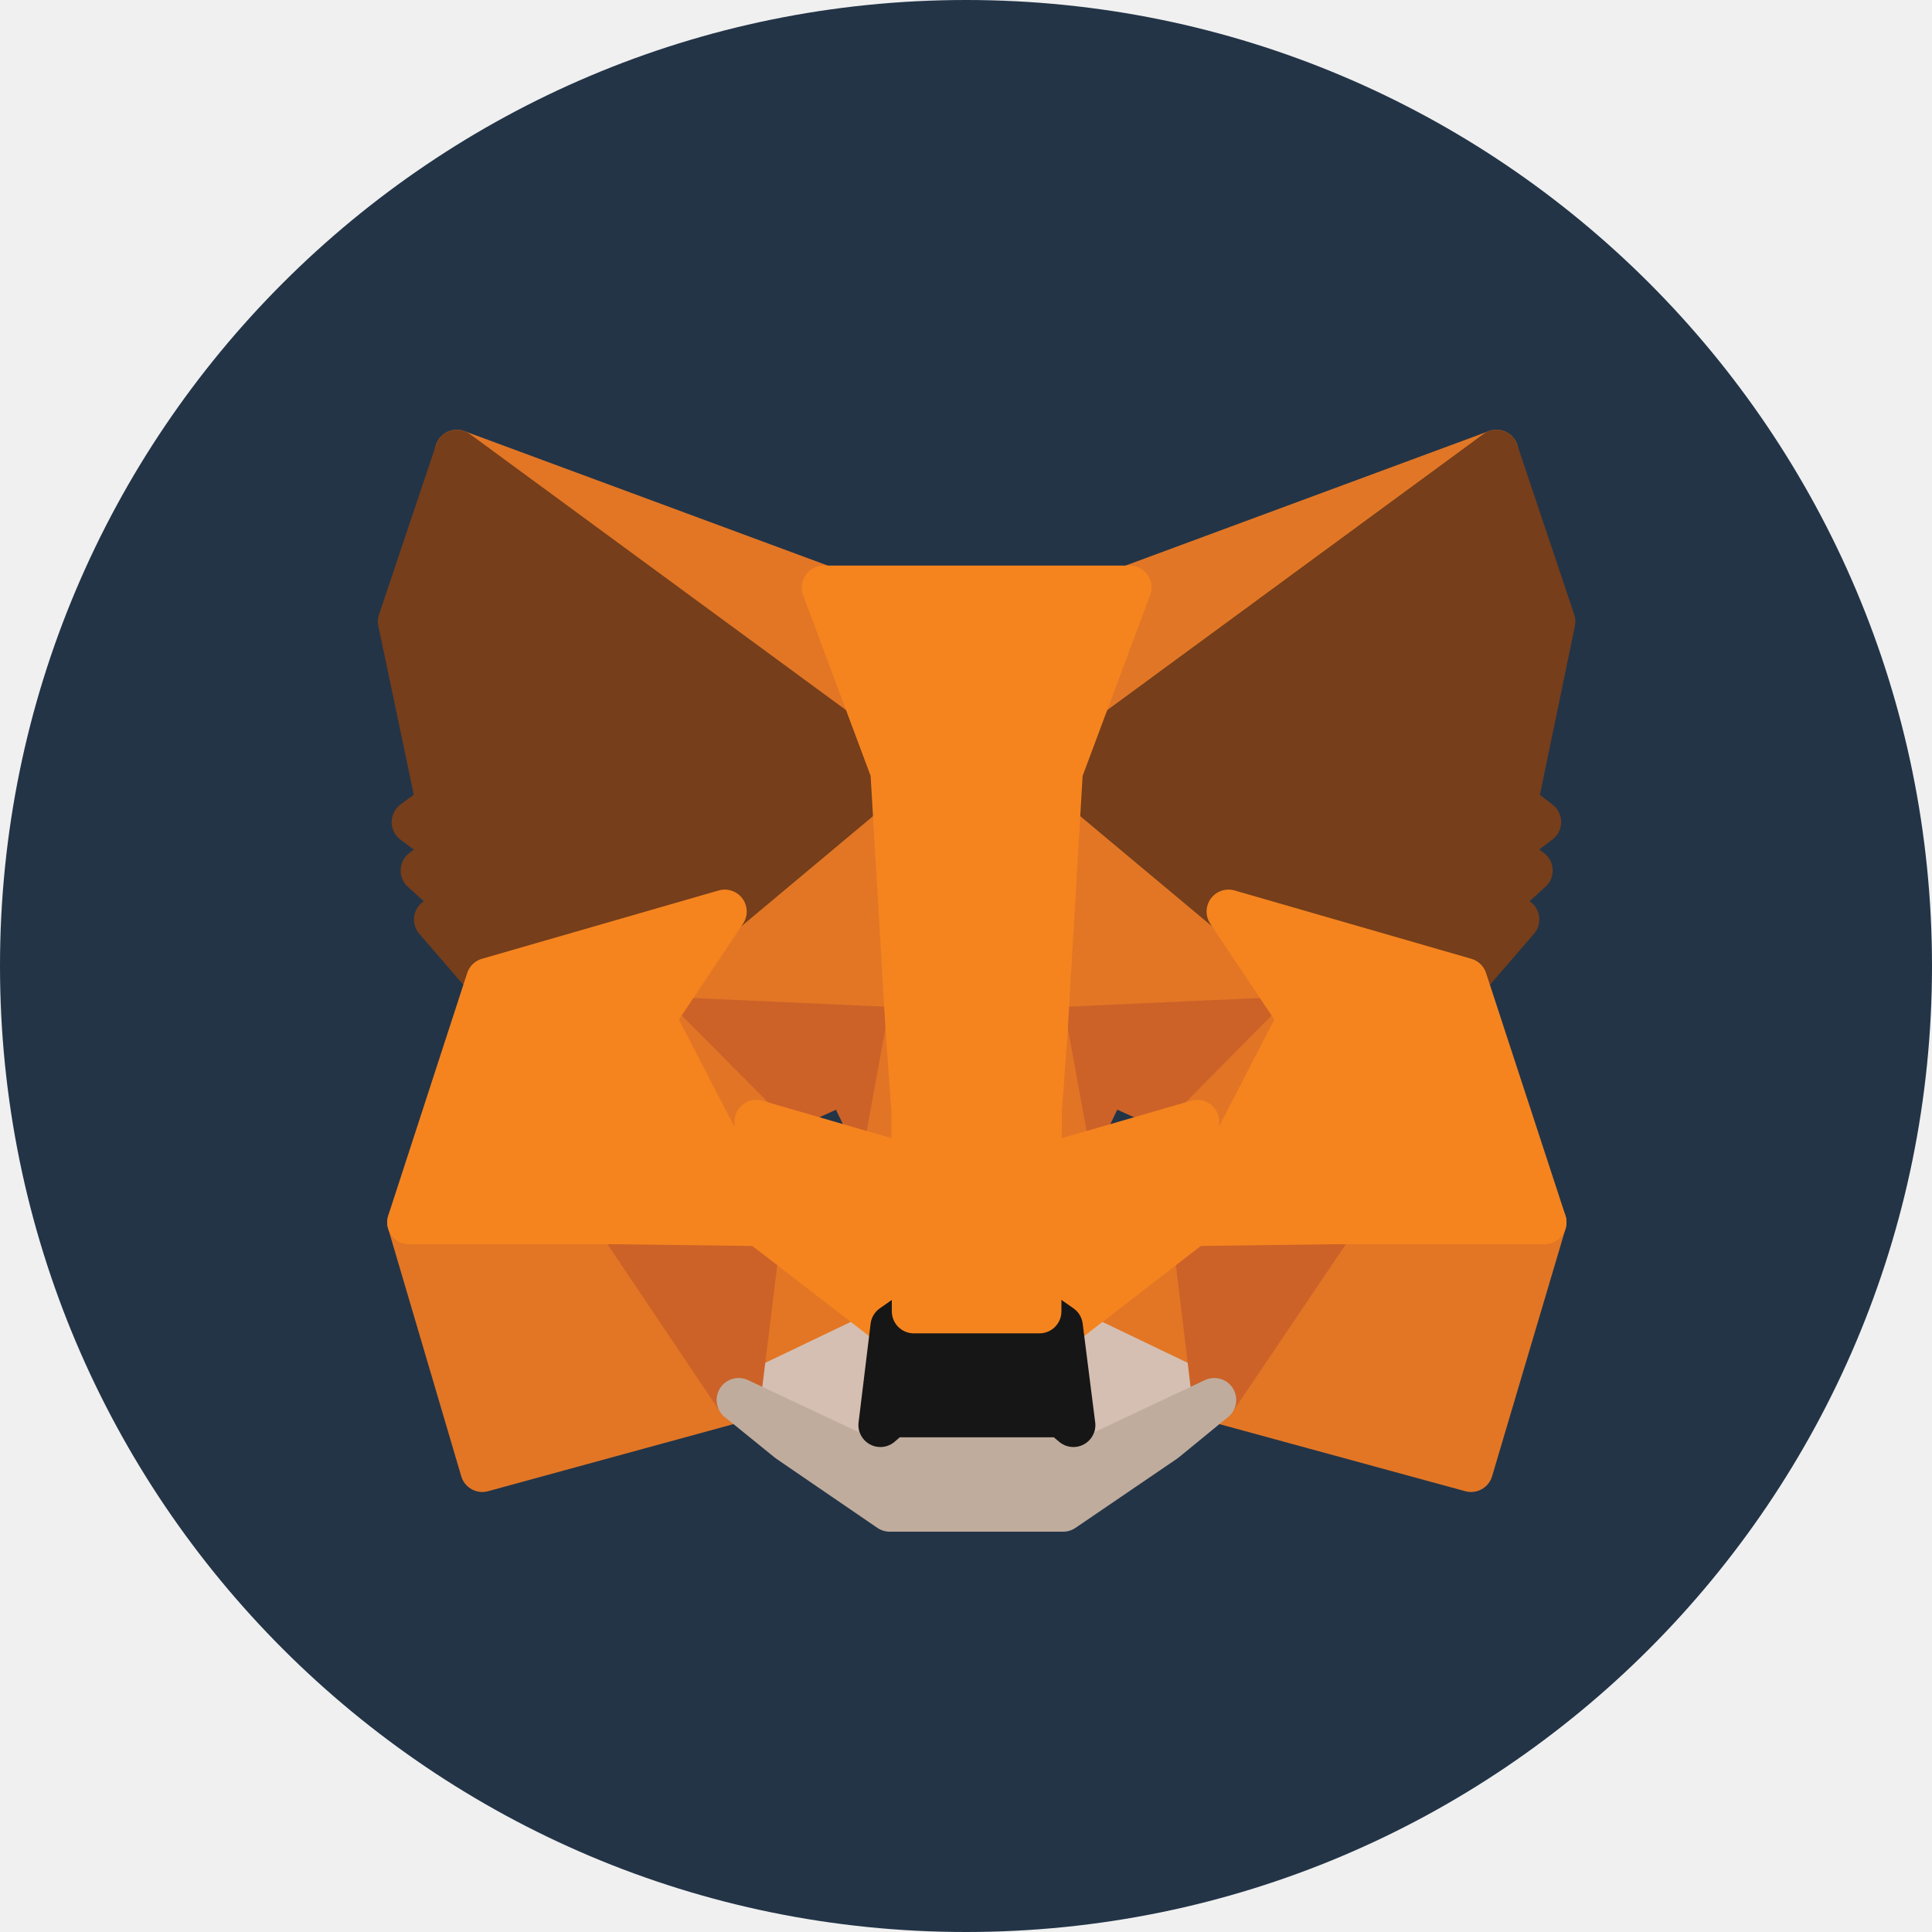
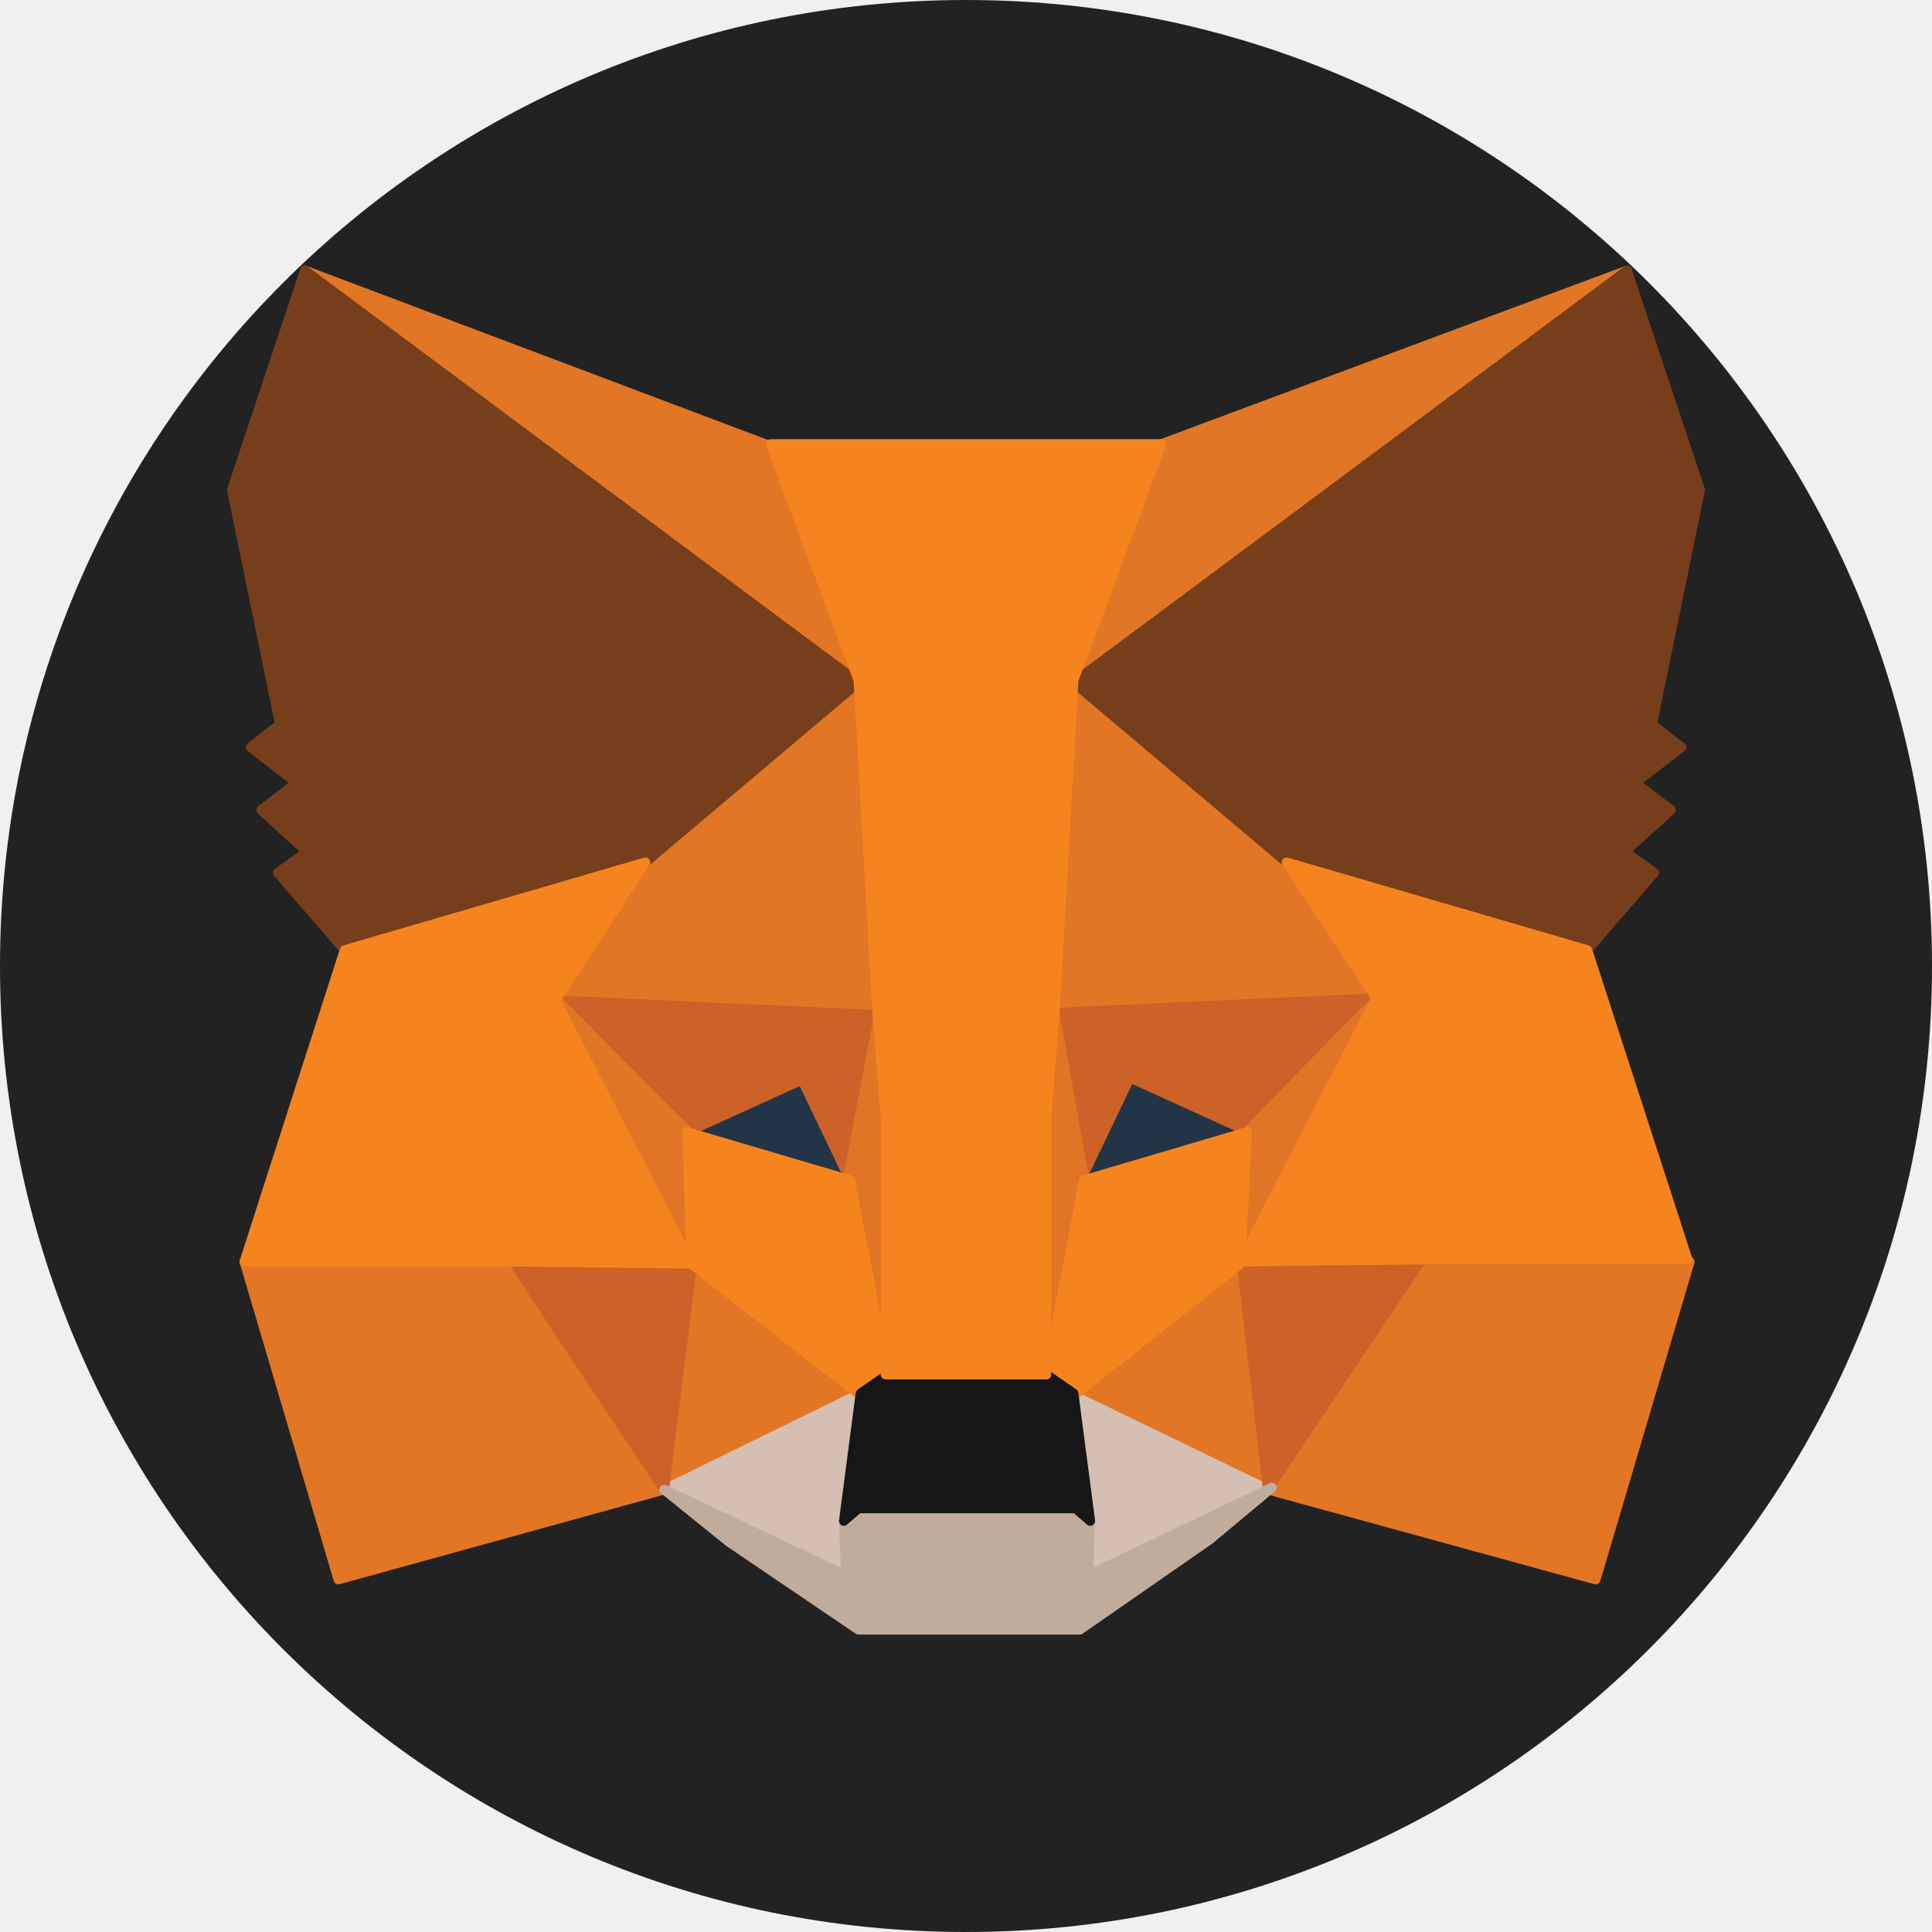
- <svg xmlns="http://www.w3.org/2000/svg" width="44" height="44" viewBox="0 0 44 44" fill="none">
-   <g clipPath="url(#clip0_1_12)">
-     <path d="M22 44C34.15 44 44 34.15 44 22C44 9.85 34.15 0 22 0C9.85 0 0 9.85 0 22C0 34.15 9.85 44 22 44Z" fill="#233447" />
-     <path d="M34.08 10.288L23.816 17.818L25.724 13.38L34.08 10.288Z" fill="#E17726" stroke="#E17726" strokeWidth="0.25" stroke-linecap="round" stroke-linejoin="round" />
-     <path d="M10.405 10.288L20.578 17.888L18.761 13.38L10.405 10.288ZM30.385 27.747L27.654 31.883L33.502 33.479L35.176 27.837L30.385 27.747ZM9.319 27.837L10.984 33.479L16.821 31.883L14.101 27.746L9.319 27.837Z" fill="#E27625" stroke="#E27625" strokeWidth="0.25" stroke-linecap="round" stroke-linejoin="round" />
-     <path d="M16.505 20.759L14.882 23.188L20.669 23.449L20.476 17.274L16.505 20.759ZM27.977 20.759L23.947 17.205L23.815 23.45L29.602 23.189L27.977 20.759ZM16.82 31.883L20.323 30.206L17.308 27.877L16.82 31.883ZM24.161 30.206L27.653 31.883L27.176 27.877L24.161 30.206Z" fill="#E27625" stroke="#E27625" strokeWidth="0.25" stroke-linecap="round" stroke-linejoin="round" />
-     <path d="M27.654 31.883L24.161 30.206L24.446 32.456L24.415 33.408L27.654 31.883ZM16.821 31.883L20.07 33.409L20.049 32.456L20.323 30.206L16.821 31.883Z" fill="#D5BFB2" stroke="#D5BFB2" strokeWidth="0.25" stroke-linecap="round" stroke-linejoin="round" />
-     <path d="M20.13 26.391L17.227 25.548L19.277 24.615L20.13 26.391ZM24.354 26.391L25.205 24.615L27.267 25.548L24.354 26.391Z" fill="#233447" stroke="#233447" strokeWidth="0.25" stroke-linecap="round" stroke-linejoin="round" />
-     <path d="M16.821 31.883L17.329 27.747L14.101 27.837L16.821 31.883ZM27.156 27.747L27.654 31.883L30.384 27.837L27.156 27.747ZM29.603 23.188L23.816 23.45L24.354 26.391L25.206 24.615L27.267 25.548L29.603 23.188ZM17.227 25.548L19.278 24.615L20.13 26.391L20.669 23.45L14.882 23.189L17.227 25.548Z" fill="#CC6228" stroke="#CC6228" strokeWidth="0.25" stroke-linecap="round" stroke-linejoin="round" />
-     <path d="M14.882 23.188L17.309 27.877L17.227 25.548L14.882 23.188ZM27.268 25.548L27.176 27.877L29.603 23.189L27.268 25.548ZM20.669 23.45L20.131 26.391L20.81 29.865L20.964 25.287L20.669 23.45ZM23.816 23.45L23.531 25.277L23.674 29.865L24.354 26.391L23.816 23.45Z" fill="#E27525" stroke="#E27525" strokeWidth="0.25" stroke-linecap="round" stroke-linejoin="round" />
-     <path d="M24.354 26.392L23.674 29.866L24.161 30.206L27.175 27.878L27.267 25.549L24.354 26.392ZM17.227 25.549L17.308 27.878L20.323 30.206L20.81 29.866L20.131 26.392L17.227 25.549Z" fill="#F5841F" stroke="#F5841F" strokeWidth="0.25" stroke-linecap="round" stroke-linejoin="round" />
-     <path d="M24.415 33.409L24.446 32.455L24.181 32.235H20.303L20.049 32.455L20.07 33.408L16.821 31.883L17.958 32.806L20.263 34.383H24.212L26.527 32.806L27.654 31.883L24.415 33.409Z" fill="#C0AC9D" stroke="#C0AC9D" strokeWidth="0.25" stroke-linecap="round" stroke-linejoin="round" />
-     <path d="M24.161 30.206L23.673 29.865H20.812L20.324 30.206L20.05 32.455L20.304 32.234H24.182L24.446 32.455L24.161 30.206Z" fill="#161616" stroke="#161616" strokeWidth="0.25" stroke-linecap="round" stroke-linejoin="round" />
-     <path d="M34.517 18.31L35.378 14.154L34.08 10.288L24.161 17.567L27.979 20.759L33.369 22.316L34.557 20.94L34.039 20.568L34.862 19.826L34.232 19.344L35.054 18.721L34.517 18.31ZM9.106 14.154L9.978 18.31L9.42 18.722L10.253 19.344L9.624 19.826L10.446 20.569L9.928 20.941L11.115 22.315L16.507 20.759L20.323 17.567L10.405 10.288L9.106 14.154Z" fill="#763E1A" stroke="#763E1A" strokeWidth="0.25" stroke-linecap="round" stroke-linejoin="round" />
-     <path d="M33.369 22.316L27.979 20.76L29.602 23.189L27.176 27.878L30.385 27.837H35.176L33.369 22.316ZM16.506 20.76L11.115 22.316L9.318 27.837H14.1L17.308 27.878L14.882 23.189L16.506 20.76ZM23.816 23.451L24.161 17.567L25.724 13.381H18.76L20.323 17.567L20.669 23.451L20.801 25.298L20.811 29.866H23.673L23.683 25.298L23.816 23.451Z" fill="#F5841F" stroke="#F5841F" strokeWidth="0.25" stroke-linecap="round" stroke-linejoin="round" />
+ <svg xmlns="http://www.w3.org/2000/svg" width="50" height="50" viewBox="0 0 50 50" fill="none">
+   <g id="Binance svg">
+     <rect width="50" height="50" rx="25" fill="#222222" />
+     <g id="Group">
+       <path id="Vector" d="M42.108 7L27.297 17.986L30.054 11.492L42.108 7Z" fill="#E17726" stroke="#E17726" stroke-width="0.25" stroke-linecap="round" stroke-linejoin="round" />
+       <path id="Vector_2" d="M7.892 7L22.595 18.094L19.946 11.546L7.892 7ZM36.757 32.49L32.811 38.551L41.297 40.878L43.73 32.652C43.676 32.652 36.757 32.49 36.757 32.49ZM6.324 32.652L8.757 40.878L17.189 38.551L13.243 32.49L6.324 32.652Z" fill="#E27625" stroke="#E27625" stroke-width="0.25" stroke-linecap="round" stroke-linejoin="round" />
+       <path id="Vector_3" d="M16.703 22.316L14.378 25.887L22.703 26.212L22.433 17.228L16.703 22.316ZM33.297 22.316L27.459 17.12L27.243 26.266L35.622 25.887C35.622 25.833 33.297 22.316 33.297 22.316ZM17.189 38.551L22.27 36.116L17.892 32.706L17.189 38.551ZM27.784 36.062L32.811 38.497L32.108 32.652C32.162 32.706 27.784 36.062 27.784 36.062Z" fill="#E27625" stroke="#E27625" stroke-width="0.25" stroke-linecap="round" stroke-linejoin="round" />
+       <path id="Vector_4" d="M32.811 38.551L27.784 36.116L28.216 39.417L28.162 40.824L32.811 38.551ZM17.189 38.551L21.892 40.77L21.838 39.363L22.27 36.062L17.189 38.551Z" fill="#D5BFB2" stroke="#D5BFB2" stroke-width="0.25" stroke-linecap="round" stroke-linejoin="round" />
+       <path id="Vector_5" d="M21.946 30.542L17.784 29.297L20.757 27.944L21.946 30.542ZM28.054 30.542L29.297 27.944L32.27 29.297L28.054 30.542Z" fill="#233447" stroke="#233447" stroke-width="0.25" stroke-linecap="round" stroke-linejoin="round" />
+       <path id="Vector_6" d="M17.189 38.551L17.946 32.49L13.297 32.652C13.243 32.652 17.189 38.551 17.189 38.551ZM32.108 32.49L32.811 38.551L36.757 32.652L32.108 32.49ZM35.622 25.833L27.243 26.212L28 30.487L29.243 27.89L32.216 29.243C32.27 29.297 35.622 25.833 35.622 25.833ZM17.784 29.297L20.757 27.944L22 30.542L22.757 26.266L14.379 25.887L17.784 29.297Z" fill="#CC6228" stroke="#CC6228" stroke-width="0.25" stroke-linecap="round" stroke-linejoin="round" />
+       <path id="Vector_7" d="M14.378 25.833L17.892 32.652L17.784 29.243C17.784 29.297 14.378 25.833 14.378 25.833ZM32.27 29.297L32.108 32.706L35.622 25.887C35.622 25.833 32.27 29.297 32.27 29.297ZM22.757 26.212L21.946 30.487L22.919 35.575L23.135 28.864L22.757 26.212ZM27.297 26.212L26.865 28.864L27.081 35.575L28.054 30.487L27.297 26.212Z" fill="#E27525" stroke="#E27525" stroke-width="0.25" stroke-linecap="round" stroke-linejoin="round" />
+       <path id="Vector_8" d="M28.054 30.542L27.081 35.629L27.784 36.116L32.108 32.706L32.27 29.297L28.054 30.542ZM17.784 29.297L17.892 32.706L22.27 36.116L22.973 35.629L22 30.542L17.784 29.297Z" fill="#F5841F" stroke="#F5841F" stroke-width="0.25" stroke-linecap="round" stroke-linejoin="round" />
+       <path id="Vector_9" d="M28.162 40.77L28.216 39.363L27.838 39.038H22.216L21.838 39.363L21.892 40.77L17.189 38.551L18.865 39.904L22.216 42.177H27.946L31.297 39.85L32.919 38.497L28.162 40.77Z" fill="#C0AC9D" stroke="#C0AC9D" stroke-width="0.25" stroke-linecap="round" stroke-linejoin="round" />
+       <path id="Vector_10" d="M27.784 36.062L27.081 35.575H22.973L22.27 36.062L21.838 39.363L22.216 39.038H27.838L28.216 39.363L27.784 36.062Z" fill="#161616" stroke="#161616" stroke-width="0.25" stroke-linecap="round" stroke-linejoin="round" />
+       <path id="Vector_11" d="M42.757 18.744L44 12.682L42.108 7L27.784 17.661L33.297 22.316L41.081 24.588L42.811 22.586L42.054 22.045L43.243 20.963L42.324 20.259L43.514 19.339L42.757 18.744ZM6 12.682L7.243 18.744L6.486 19.339L7.676 20.259L6.757 20.963L7.946 22.045L7.189 22.586L8.919 24.588L16.703 22.316L22.216 17.661L7.892 7L6 12.682Z" fill="#763E1A" stroke="#763E1A" stroke-width="0.25" stroke-linecap="round" stroke-linejoin="round" />
+       <path id="Vector_12" d="M41.081 24.588L33.297 22.316L35.621 25.833L32.108 32.652L36.757 32.598H43.676L41.081 24.588ZM16.703 22.316L8.919 24.588L6.324 32.652H13.243L17.892 32.706L14.378 25.887L16.703 22.316ZM27.297 26.212L27.784 17.607L30.054 11.492H19.946L22.216 17.607L22.703 26.212L22.919 28.918V35.575H27.081V28.918L27.297 26.212Z" fill="#F5841F" stroke="#F5841F" stroke-width="0.25" stroke-linecap="round" stroke-linejoin="round" />
+     </g>
  </g>
-   <defs>
-     <clipPath id="clip0_1_12">
-       <rect width="44" height="44" rx="22" fill="white" />
-     </clipPath>
-   </defs>
</svg>
